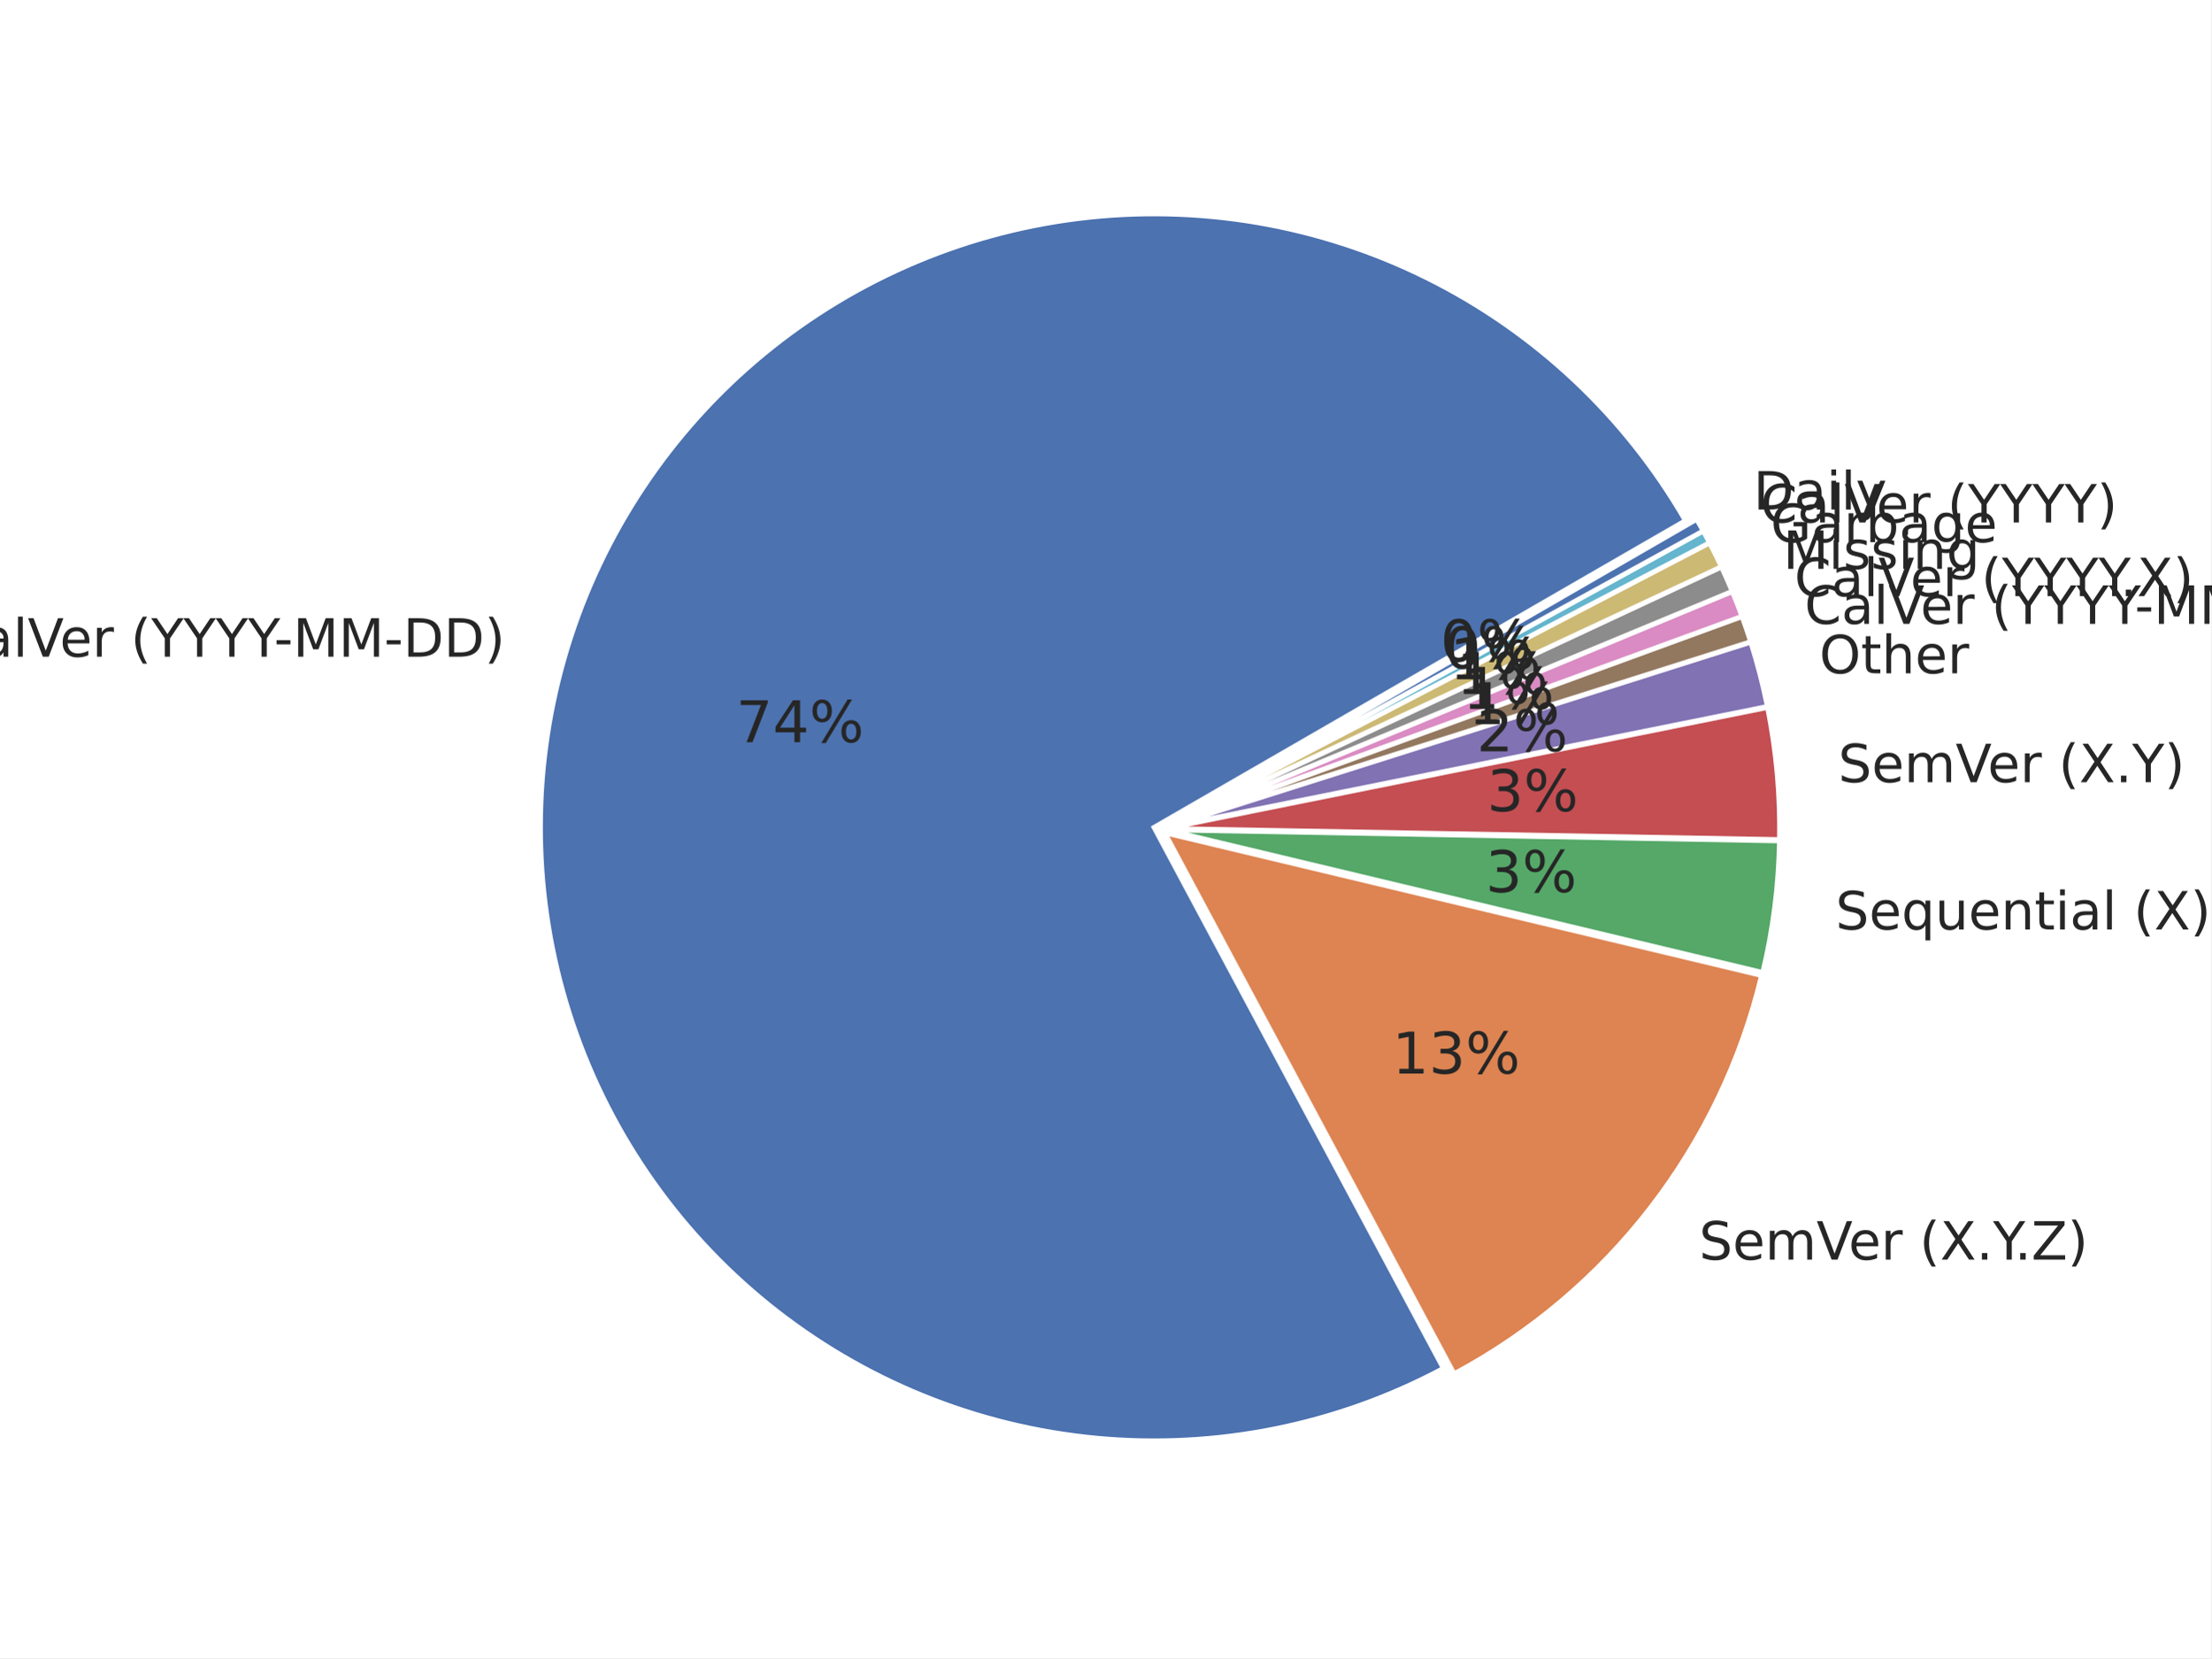
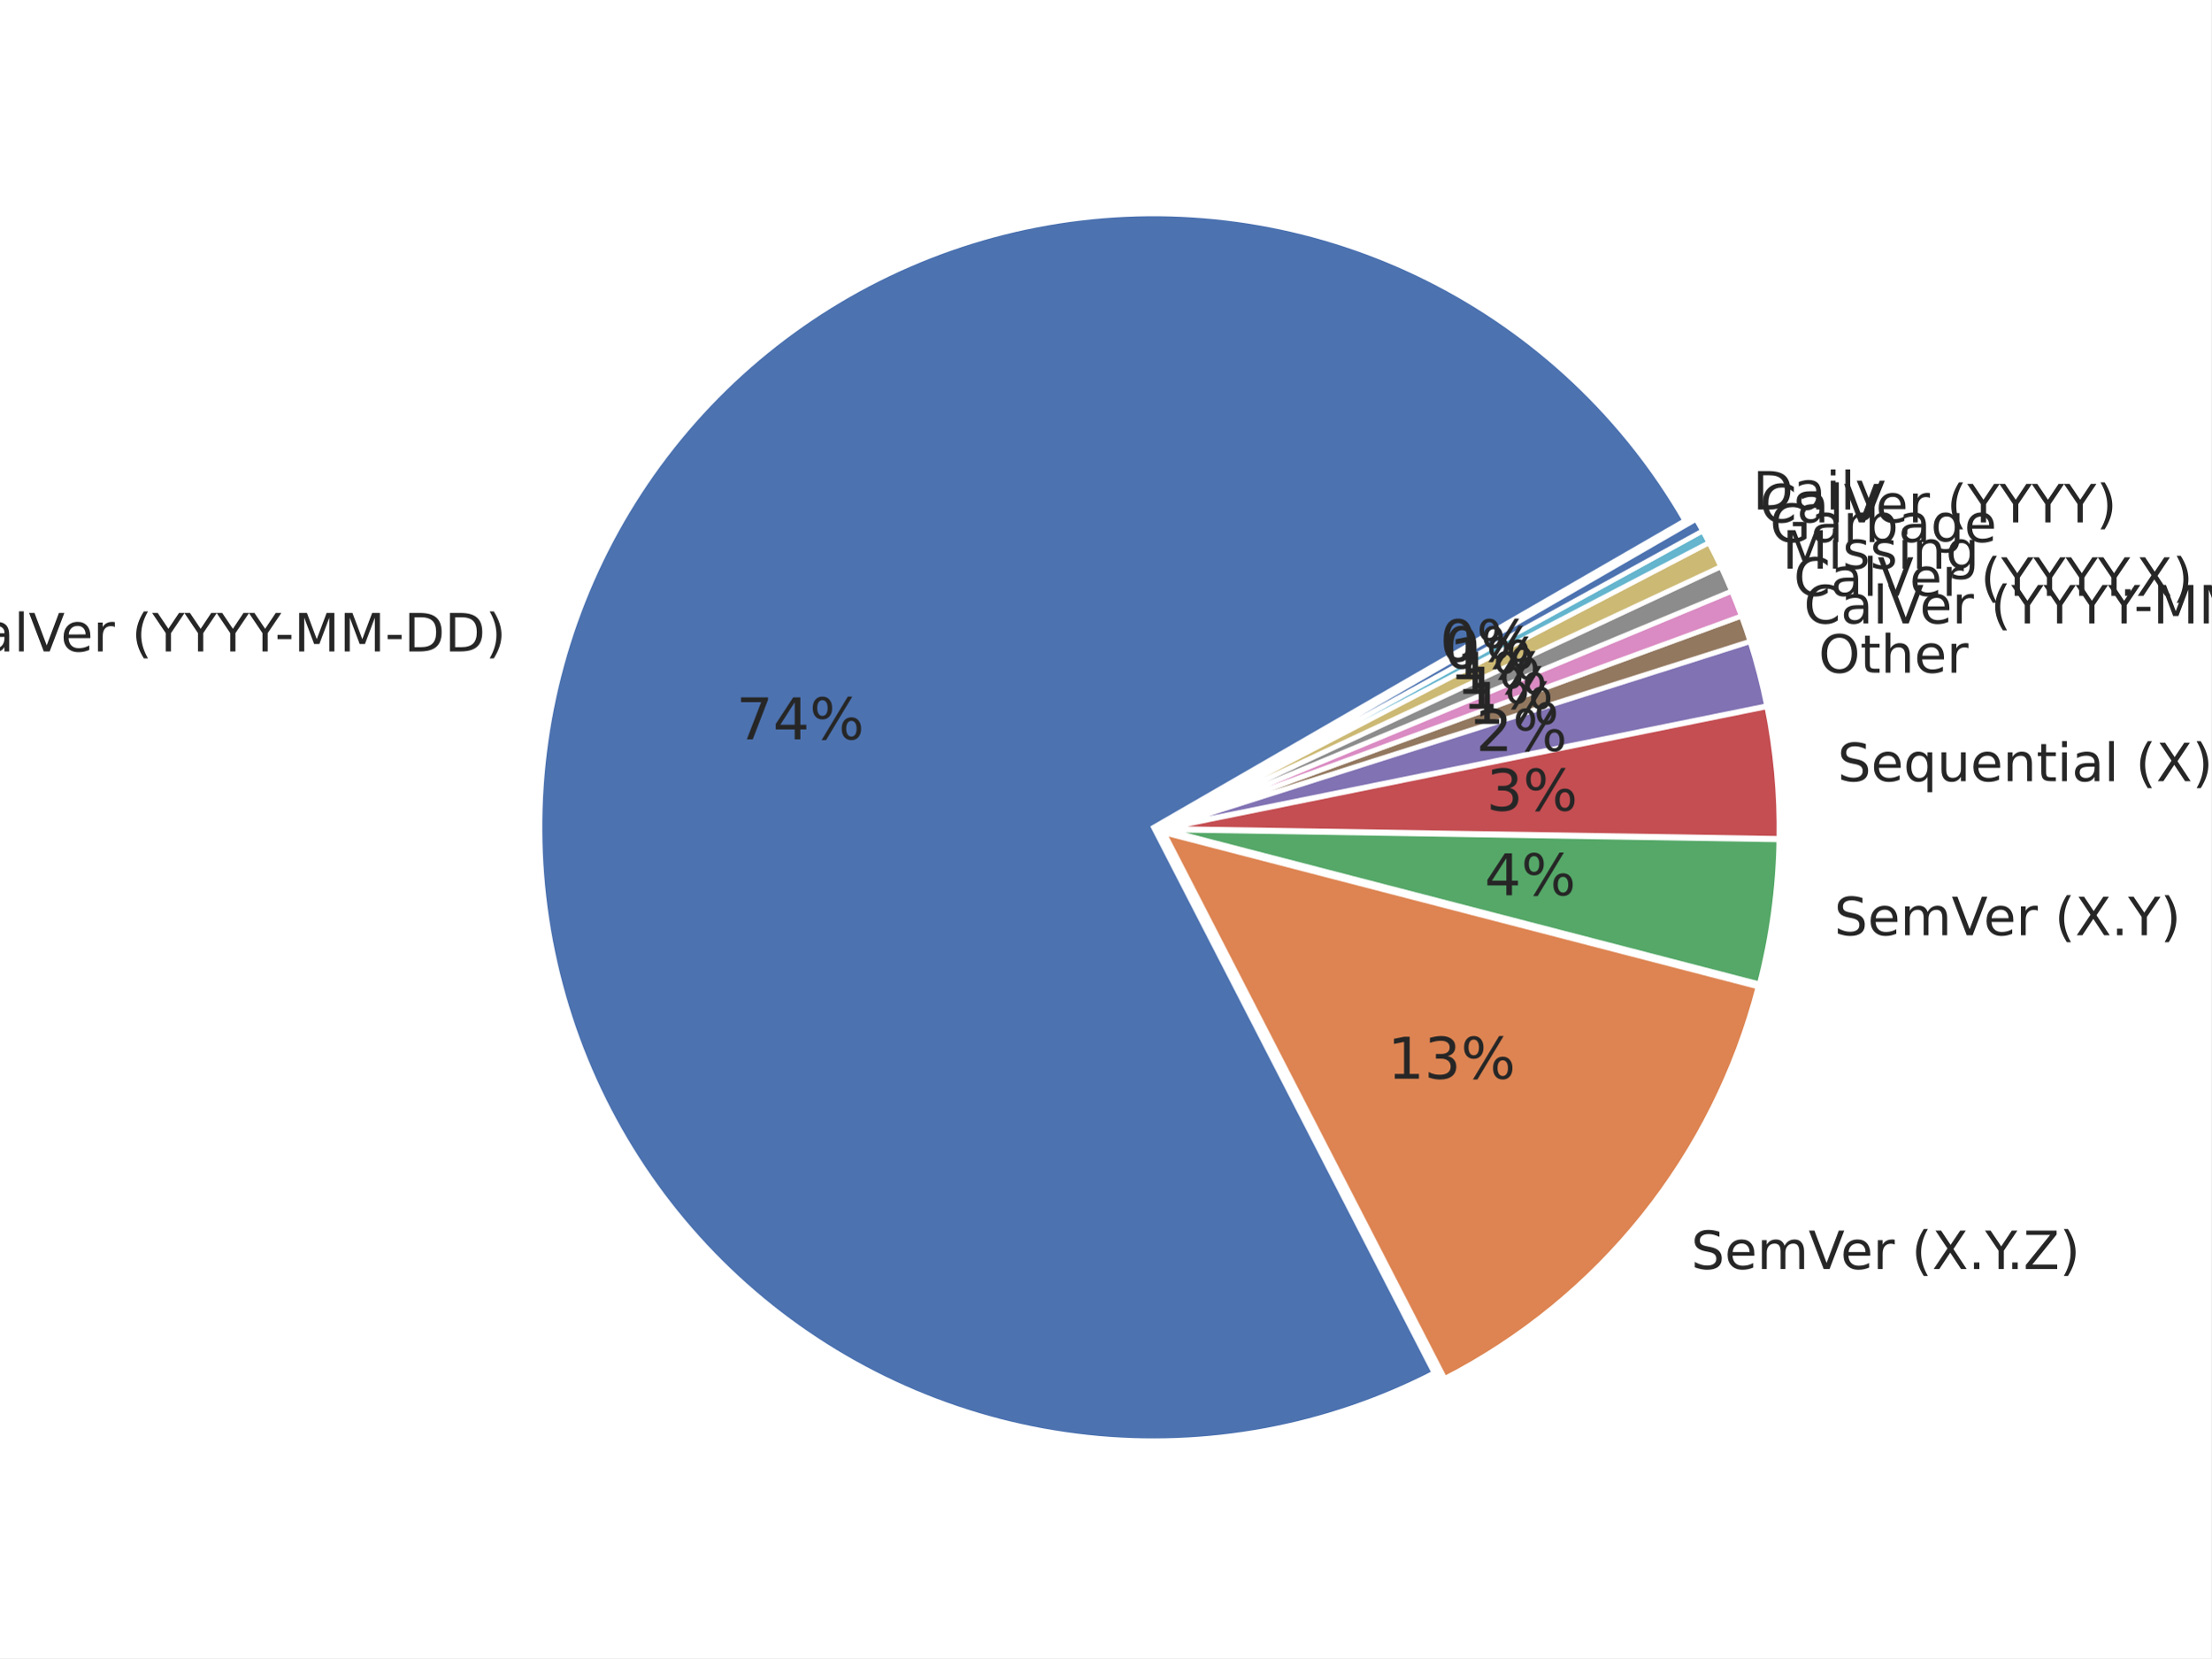
<svg xmlns="http://www.w3.org/2000/svg" xmlns:xlink="http://www.w3.org/1999/xlink" width="460.8pt" height="345.6pt" viewBox="0 0 460.8 345.6" version="1.1">
  <defs>
    <style type="text/css">*{stroke-linejoin: round; stroke-linecap: butt}</style>
  </defs>
  <g id="figure_1">
    <g id="patch_1">
      <path d="M 0 345.6  L 460.8 345.6  L 460.8 0  L 0 0  z " style="fill: #ffffff" />
    </g>
    <g id="axes_1">
      <g id="matplotlib.axis_1" />
      <g id="matplotlib.axis_2" />
      <g id="patch_2">
-         <path d="M 351.243 108.513  C 338.687 86.766 320 69.192 297.524 57.995  C 275.048 46.797 249.764 42.464 224.842 45.54  C 199.921 48.615 176.448 58.964 157.368 75.289  C 138.289 91.615 124.434 113.204 117.542 137.351  C 110.649 161.497 111.02 187.147 118.607 211.084  C 126.194 235.022 140.666 256.202 160.209 271.969  C 179.753 287.737 203.514 297.404 228.515 299.758  C 253.515 302.112 278.663 297.051 300.806 285.208  L 240.502 172.449  z " style="fill: #4c72b0; stroke: #ffffff; stroke-linejoin: miter" />
+         <path d="M 351.126 108.503  C 338.615 86.832 320.013 69.303 297.638 58.1  C 275.262 46.896 250.083 42.503 225.236 45.468  C 200.389 48.432 176.95 58.626 157.839 74.78  C 138.728 90.933 124.773 112.347 117.711 136.353  C 110.65 160.359 110.788 185.919 118.108 209.847  C 125.428 233.776 139.614 255.037 158.898 270.984  C 178.183 286.93 201.73 296.87 226.608 299.567  C 251.485 302.263 276.616 297.598 298.869 286.154  L 240.386 172.439  z " style="fill: #4c72b0; stroke: #ffffff; stroke-linejoin: miter" />
      </g>
      <g id="patch_3">
-         <path d="M 303.048 286.341  C 318.987 277.817 332.939 266.009 343.981 251.699  C 355.023 237.389 362.906 220.899 367.11 203.32  L 242.744 173.581  z " style="fill: #dd8452; stroke: #ffffff; stroke-linejoin: miter" />
+         <path d="M 301.094 287.313  C 317.112 279.075 331.21 267.545 342.462 253.48  C 353.715 239.415 361.869 223.129 366.39 205.693  L 242.611 173.599  z " style="fill: #dd8452; stroke: #ffffff; stroke-linejoin: miter" />
      </g>
      <g id="patch_4">
-         <path d="M 367.366 202.7  C 368.44 198.208 369.27 193.661 369.853 189.079  C 370.435 184.498 370.768 179.888 370.852 175.27  L 243.001 172.961  z " style="fill: #55a868; stroke: #ffffff; stroke-linejoin: miter" />
+         <path d="M 366.658 205.067  C 367.929 200.165 368.908 195.193 369.589 190.176  C 370.27 185.159 370.653 180.105 370.735 175.043  L 242.88 172.972  z " style="fill: #55a868; stroke: #ffffff; stroke-linejoin: miter" />
      </g>
      <g id="patch_5">
-         <path d="M 370.857 174.993  C 370.94 170.375 370.773 165.756 370.357 161.157  C 369.94 156.557 369.275 151.983 368.364 147.455  L 243.005 172.685  z " style="fill: #c44e52; stroke: #ffffff; stroke-linejoin: miter" />
+         <path d="M 370.741 174.753  C 370.816 170.151 370.642 165.549 370.22 160.965  C 369.798 156.382 369.129 151.825 368.216 147.313  L 242.886 172.683  z " style="fill: #c44e52; stroke: #ffffff; stroke-linejoin: miter" />
      </g>
      <g id="patch_6">
-         <path d="M 368.328 147.251  C 367.873 144.987 367.356 142.736 366.779 140.501  C 366.201 138.265 365.563 136.046 364.866 133.845  L 242.97 172.48  z " style="fill: #8172b3; stroke: #ffffff; stroke-linejoin: miter" />
+         <path d="M 368.18 147.11  C 367.724 144.854 367.207 142.612 366.629 140.385  C 366.052 138.157 365.414 135.946 364.717 133.753  L 242.85 172.479  z " style="fill: #8172b3; stroke: #ffffff; stroke-linejoin: miter" />
      </g>
      <g id="patch_7">
-         <path d="M 364.838 133.752  C 364.559 132.872 364.27 131.994 363.972 131.12  C 363.674 130.246 363.367 129.375 363.05 128.508  L 242.942 172.387  z " style="fill: #937860; stroke: #ffffff; stroke-linejoin: miter" />
+         <path d="M 364.689 133.66  C 364.411 132.783 364.123 131.909 363.825 131.038  C 363.527 130.168 363.22 129.3 362.904 128.436  L 242.823 172.387  z " style="fill: #937860; stroke: #ffffff; stroke-linejoin: miter" />
      </g>
      <g id="patch_8">
-         <path d="M 363.031 128.456  C 362.714 127.588 362.388 126.724 362.052 125.864  C 361.716 125.004 361.372 124.147 361.017 123.294  L 242.923 172.335  z " style="fill: #da8bc3; stroke: #ffffff; stroke-linejoin: miter" />
+         <path d="M 362.885 128.384  C 362.569 127.519 362.243 126.659 361.908 125.801  C 361.573 124.944 361.229 124.091 360.876 123.241  L 242.804 172.335  z " style="fill: #da8bc3; stroke: #ffffff; stroke-linejoin: miter" />
      </g>
      <g id="patch_9">
-         <path d="M 360.996 123.243  C 360.642 122.39 360.279 121.541 359.906 120.696  C 359.533 119.851 359.152 119.01 358.761 118.173  L 242.902 172.284  z " style="fill: #8c8c8c; stroke: #ffffff; stroke-linejoin: miter" />
+         <path d="M 360.855 123.19  C 360.501 122.34 360.139 121.494 359.767 120.652  C 359.396 119.81 359.015 118.972 358.625 118.138  L 242.782 172.284  z " style="fill: #8c8c8c; stroke: #ffffff; stroke-linejoin: miter" />
      </g>
      <g id="patch_10">
-         <path d="M 358.737 118.123  C 358.347 117.286 357.947 116.454 357.538 115.626  C 357.129 114.798 356.711 113.974 356.285 113.155  L 242.879 172.234  z " style="fill: #ccb974; stroke: #ffffff; stroke-linejoin: miter" />
+         <path d="M 358.602 118.088  C 358.212 117.255 357.813 116.425 357.406 115.6  C 356.998 114.775 356.582 113.954 356.156 113.138  L 242.759 172.234  z " style="fill: #ccb974; stroke: #ffffff; stroke-linejoin: miter" />
      </g>
      <g id="patch_11">
-         <path d="M 356.266 113.118  C 356.052 112.709 355.837 112.3 355.619 111.893  C 355.401 111.486 355.181 111.08 354.959 110.675  L 242.86 172.197  z " style="fill: #64b5cd; stroke: #ffffff; stroke-linejoin: miter" />
+         <path d="M 356.137 113.101  C 355.925 112.693 355.71 112.286 355.493 111.88  C 355.276 111.475 355.056 111.07 354.835 110.667  L 242.74 172.197  z " style="fill: #64b5cd; stroke: #ffffff; stroke-linejoin: miter" />
      </g>
      <g id="patch_12">
-         <path d="M 354.946 110.651  C 354.724 110.246 354.499 109.842 354.273 109.44  C 354.046 109.038 353.818 108.637 353.587 108.237  L 242.846 172.173  z " style="fill: #4c72b0; stroke: #ffffff; stroke-linejoin: miter" />
+         <path d="M 354.822 110.642  C 354.6 110.239 354.377 109.837 354.151 109.436  C 353.925 109.035 353.697 108.635 353.467 108.237  L 242.727 172.173  z " style="fill: #4c72b0; stroke: #ffffff; stroke-linejoin: miter" />
      </g>
      <g id="text_1">
-         <g style="fill: #262626" transform="translate(-11.70168 136.8762) scale(0.11 -0.11)">
+         <g style="fill: #262626" transform="translate(-11.50343 135.7799) scale(0.11 -0.11)">
          <defs>
            <path id="DejaVuSans-43" d="M 4122 4306  L 4122 3641  Q 3803 3938 3442 4084  Q 3081 4231 2675 4231  Q 1875 4231 1450 3742  Q 1025 3253 1025 2328  Q 1025 1406 1450 917  Q 1875 428 2675 428  Q 3081 428 3442 575  Q 3803 722 4122 1019  L 4122 359  Q 3791 134 3420 21  Q 3050 -91 2638 -91  Q 1578 -91 968 557  Q 359 1206 359 2328  Q 359 3453 968 4101  Q 1578 4750 2638 4750  Q 3056 4750 3426 4639  Q 3797 4528 4122 4306  z " transform="scale(0.015625)" />
            <path id="DejaVuSans-61" d="M 2194 1759  Q 1497 1759 1228 1600  Q 959 1441 959 1056  Q 959 750 1161 570  Q 1363 391 1709 391  Q 2188 391 2477 730  Q 2766 1069 2766 1631  L 2766 1759  L 2194 1759  z M 3341 1997  L 3341 0  L 2766 0  L 2766 531  Q 2569 213 2275 61  Q 1981 -91 1556 -91  Q 1019 -91 701 211  Q 384 513 384 1019  Q 384 1609 779 1909  Q 1175 2209 1959 2209  L 2766 2209  L 2766 2266  Q 2766 2663 2505 2880  Q 2244 3097 1772 3097  Q 1472 3097 1187 3025  Q 903 2953 641 2809  L 641 3341  Q 956 3463 1253 3523  Q 1550 3584 1831 3584  Q 2591 3584 2966 3190  Q 3341 2797 3341 1997  z " transform="scale(0.015625)" />
            <path id="DejaVuSans-6c" d="M 603 4863  L 1178 4863  L 1178 0  L 603 0  L 603 4863  z " transform="scale(0.015625)" />
            <path id="DejaVuSans-56" d="M 1831 0  L 50 4666  L 709 4666  L 2188 738  L 3669 4666  L 4325 4666  L 2547 0  L 1831 0  z " transform="scale(0.015625)" />
            <path id="DejaVuSans-65" d="M 3597 1894  L 3597 1613  L 953 1613  Q 991 1019 1311 708  Q 1631 397 2203 397  Q 2534 397 2845 478  Q 3156 559 3463 722  L 3463 178  Q 3153 47 2828 -22  Q 2503 -91 2169 -91  Q 1331 -91 842 396  Q 353 884 353 1716  Q 353 2575 817 3079  Q 1281 3584 2069 3584  Q 2775 3584 3186 3129  Q 3597 2675 3597 1894  z M 3022 2063  Q 3016 2534 2758 2815  Q 2500 3097 2075 3097  Q 1594 3097 1305 2825  Q 1016 2553 972 2059  L 3022 2063  z " transform="scale(0.015625)" />
            <path id="DejaVuSans-72" d="M 2631 2963  Q 2534 3019 2420 3045  Q 2306 3072 2169 3072  Q 1681 3072 1420 2755  Q 1159 2438 1159 1844  L 1159 0  L 581 0  L 581 3500  L 1159 3500  L 1159 2956  Q 1341 3275 1631 3429  Q 1922 3584 2338 3584  Q 2397 3584 2469 3576  Q 2541 3569 2628 3553  L 2631 2963  z " transform="scale(0.015625)" />
            <path id="DejaVuSans-20" transform="scale(0.015625)" />
            <path id="DejaVuSans-28" d="M 1984 4856  Q 1566 4138 1362 3434  Q 1159 2731 1159 2009  Q 1159 1288 1364 580  Q 1569 -128 1984 -844  L 1484 -844  Q 1016 -109 783 600  Q 550 1309 550 2009  Q 550 2706 781 3412  Q 1013 4119 1484 4856  L 1984 4856  z " transform="scale(0.015625)" />
            <path id="DejaVuSans-59" d="M -13 4666  L 666 4666  L 1959 2747  L 3244 4666  L 3922 4666  L 2272 2222  L 2272 0  L 1638 0  L 1638 2222  L -13 4666  z " transform="scale(0.015625)" />
            <path id="DejaVuSans-2d" d="M 313 2009  L 1997 2009  L 1997 1497  L 313 1497  L 313 2009  z " transform="scale(0.015625)" />
            <path id="DejaVuSans-4d" d="M 628 4666  L 1569 4666  L 2759 1491  L 3956 4666  L 4897 4666  L 4897 0  L 4281 0  L 4281 4097  L 3078 897  L 2444 897  L 1241 4097  L 1241 0  L 628 0  L 628 4666  z " transform="scale(0.015625)" />
            <path id="DejaVuSans-44" d="M 1259 4147  L 1259 519  L 2022 519  Q 2988 519 3436 956  Q 3884 1394 3884 2338  Q 3884 3275 3436 3711  Q 2988 4147 2022 4147  L 1259 4147  z M 628 4666  L 1925 4666  Q 3281 4666 3915 4102  Q 4550 3538 4550 2338  Q 4550 1131 3912 565  Q 3275 0 1925 0  L 628 0  L 628 4666  z " transform="scale(0.015625)" />
            <path id="DejaVuSans-29" d="M 513 4856  L 1013 4856  Q 1481 4119 1714 3412  Q 1947 2706 1947 2009  Q 1947 1309 1714 600  Q 1481 -109 1013 -844  L 513 -844  Q 928 -128 1133 580  Q 1338 1288 1338 2009  Q 1338 2731 1133 3434  Q 928 4138 513 4856  z " transform="scale(0.015625)" />
          </defs>
          <use xlink:href="#DejaVuSans-43" />
          <use xlink:href="#DejaVuSans-61" x="69.824" />
          <use xlink:href="#DejaVuSans-6c" x="131.104" />
          <use xlink:href="#DejaVuSans-56" x="158.887" />
          <use xlink:href="#DejaVuSans-65" x="219.545" />
          <use xlink:href="#DejaVuSans-72" x="281.068" />
          <use xlink:href="#DejaVuSans-20" x="322.182" />
          <use xlink:href="#DejaVuSans-28" x="353.969" />
          <use xlink:href="#DejaVuSans-59" x="392.982" />
          <use xlink:href="#DejaVuSans-59" x="454.066" />
          <use xlink:href="#DejaVuSans-59" x="515.15" />
          <use xlink:href="#DejaVuSans-59" x="576.234" />
          <use xlink:href="#DejaVuSans-2d" x="625.443" />
          <use xlink:href="#DejaVuSans-4d" x="661.527" />
          <use xlink:href="#DejaVuSans-4d" x="747.807" />
          <use xlink:href="#DejaVuSans-2d" x="834.086" />
          <use xlink:href="#DejaVuSans-44" x="870.17" />
          <use xlink:href="#DejaVuSans-44" x="947.172" />
          <use xlink:href="#DejaVuSans-29" x="1024.174" />
        </g>
      </g>
      <g id="text_2">
-         <g style="fill: #262626" transform="translate(153.39 154.7013) scale(0.12 -0.12)">
+         <g style="fill: #262626" transform="translate(153.4451 154.0988) scale(0.12 -0.12)">
          <defs>
            <path id="DejaVuSans-37" d="M 525 4666  L 3525 4666  L 3525 4397  L 1831 0  L 1172 0  L 2766 4134  L 525 4134  L 525 4666  z " transform="scale(0.015625)" />
            <path id="DejaVuSans-34" d="M 2419 4116  L 825 1625  L 2419 1625  L 2419 4116  z M 2253 4666  L 3047 4666  L 3047 1625  L 3713 1625  L 3713 1100  L 3047 1100  L 3047 0  L 2419 0  L 2419 1100  L 313 1100  L 313 1709  L 2253 4666  z " transform="scale(0.015625)" />
            <path id="DejaVuSans-25" d="M 4653 2053  Q 4381 2053 4226 1822  Q 4072 1591 4072 1178  Q 4072 772 4226 539  Q 4381 306 4653 306  Q 4919 306 5073 539  Q 5228 772 5228 1178  Q 5228 1588 5073 1820  Q 4919 2053 4653 2053  z M 4653 2450  Q 5147 2450 5437 2106  Q 5728 1763 5728 1178  Q 5728 594 5436 251  Q 5144 -91 4653 -91  Q 4153 -91 3862 251  Q 3572 594 3572 1178  Q 3572 1766 3864 2108  Q 4156 2450 4653 2450  z M 1428 4353  Q 1159 4353 1004 4120  Q 850 3888 850 3481  Q 850 3069 1003 2837  Q 1156 2606 1428 2606  Q 1700 2606 1854 2837  Q 2009 3069 2009 3481  Q 2009 3884 1853 4118  Q 1697 4353 1428 4353  z M 4250 4750  L 4750 4750  L 1831 -91  L 1331 -91  L 4250 4750  z M 1428 4750  Q 1922 4750 2215 4408  Q 2509 4066 2509 3481  Q 2509 2891 2217 2550  Q 1925 2209 1428 2209  Q 931 2209 642 2551  Q 353 2894 353 3481  Q 353 4063 643 4406  Q 934 4750 1428 4750  z " transform="scale(0.015625)" />
          </defs>
          <use xlink:href="#DejaVuSans-37" />
          <use xlink:href="#DejaVuSans-34" x="63.623" />
          <use xlink:href="#DejaVuSans-25" x="127.246" />
        </g>
      </g>
      <g id="text_3">
-         <g style="fill: #262626" transform="translate(354.1045 262.5463) scale(0.11 -0.11)">
+         <g style="fill: #262626" transform="translate(352.4475 264.5032) scale(0.11 -0.11)">
          <defs>
            <path id="DejaVuSans-53" d="M 3425 4513  L 3425 3897  Q 3066 4069 2747 4153  Q 2428 4238 2131 4238  Q 1616 4238 1336 4038  Q 1056 3838 1056 3469  Q 1056 3159 1242 3001  Q 1428 2844 1947 2747  L 2328 2669  Q 3034 2534 3370 2195  Q 3706 1856 3706 1288  Q 3706 609 3251 259  Q 2797 -91 1919 -91  Q 1588 -91 1214 -16  Q 841 59 441 206  L 441 856  Q 825 641 1194 531  Q 1563 422 1919 422  Q 2459 422 2753 634  Q 3047 847 3047 1241  Q 3047 1584 2836 1778  Q 2625 1972 2144 2069  L 1759 2144  Q 1053 2284 737 2584  Q 422 2884 422 3419  Q 422 4038 858 4394  Q 1294 4750 2059 4750  Q 2388 4750 2728 4690  Q 3069 4631 3425 4513  z " transform="scale(0.015625)" />
            <path id="DejaVuSans-6d" d="M 3328 2828  Q 3544 3216 3844 3400  Q 4144 3584 4550 3584  Q 5097 3584 5394 3201  Q 5691 2819 5691 2113  L 5691 0  L 5113 0  L 5113 2094  Q 5113 2597 4934 2840  Q 4756 3084 4391 3084  Q 3944 3084 3684 2787  Q 3425 2491 3425 1978  L 3425 0  L 2847 0  L 2847 2094  Q 2847 2600 2669 2842  Q 2491 3084 2119 3084  Q 1678 3084 1418 2786  Q 1159 2488 1159 1978  L 1159 0  L 581 0  L 581 3500  L 1159 3500  L 1159 2956  Q 1356 3278 1631 3431  Q 1906 3584 2284 3584  Q 2666 3584 2933 3390  Q 3200 3197 3328 2828  z " transform="scale(0.015625)" />
            <path id="DejaVuSans-58" d="M 403 4666  L 1081 4666  L 2241 2931  L 3406 4666  L 4084 4666  L 2584 2425  L 4184 0  L 3506 0  L 2194 1984  L 872 0  L 191 0  L 1856 2491  L 403 4666  z " transform="scale(0.015625)" />
            <path id="DejaVuSans-2e" d="M 684 794  L 1344 794  L 1344 0  L 684 0  L 684 794  z " transform="scale(0.015625)" />
            <path id="DejaVuSans-5a" d="M 359 4666  L 4025 4666  L 4025 4184  L 1075 531  L 4097 531  L 4097 0  L 288 0  L 288 481  L 3238 4134  L 359 4134  L 359 4666  z " transform="scale(0.015625)" />
          </defs>
          <use xlink:href="#DejaVuSans-53" />
          <use xlink:href="#DejaVuSans-65" x="63.477" />
          <use xlink:href="#DejaVuSans-6d" x="125" />
          <use xlink:href="#DejaVuSans-56" x="222.412" />
          <use xlink:href="#DejaVuSans-65" x="283.07" />
          <use xlink:href="#DejaVuSans-72" x="344.594" />
          <use xlink:href="#DejaVuSans-20" x="385.707" />
          <use xlink:href="#DejaVuSans-28" x="417.494" />
          <use xlink:href="#DejaVuSans-58" x="456.508" />
          <use xlink:href="#DejaVuSans-2e" x="525.014" />
          <use xlink:href="#DejaVuSans-59" x="556.801" />
          <use xlink:href="#DejaVuSans-2e" x="597.635" />
          <use xlink:href="#DejaVuSans-5a" x="629.422" />
          <use xlink:href="#DejaVuSans-29" x="697.928" />
        </g>
      </g>
      <g id="text_4">
-         <g style="fill: #262626" transform="translate(290.1503 223.7632) scale(0.12 -0.12)">
+         <g style="fill: #262626" transform="translate(289.1859 224.8387) scale(0.12 -0.12)">
          <defs>
            <path id="DejaVuSans-31" d="M 794 531  L 1825 531  L 1825 4091  L 703 3866  L 703 4441  L 1819 4666  L 2450 4666  L 2450 531  L 3481 531  L 3481 0  L 794 0  L 794 531  z " transform="scale(0.015625)" />
            <path id="DejaVuSans-33" d="M 2597 2516  Q 3050 2419 3304 2112  Q 3559 1806 3559 1356  Q 3559 666 3084 287  Q 2609 -91 1734 -91  Q 1441 -91 1130 -33  Q 819 25 488 141  L 488 750  Q 750 597 1062 519  Q 1375 441 1716 441  Q 2309 441 2620 675  Q 2931 909 2931 1356  Q 2931 1769 2642 2001  Q 2353 2234 1838 2234  L 1294 2234  L 1294 2753  L 1863 2753  Q 2328 2753 2575 2939  Q 2822 3125 2822 3475  Q 2822 3834 2567 4026  Q 2313 4219 1838 4219  Q 1578 4219 1281 4162  Q 984 4106 628 3988  L 628 4550  Q 988 4650 1302 4700  Q 1616 4750 1894 4750  Q 2613 4750 3031 4423  Q 3450 4097 3450 3541  Q 3450 3153 3228 2886  Q 3006 2619 2597 2516  z " transform="scale(0.015625)" />
          </defs>
          <use xlink:href="#DejaVuSans-31" />
          <use xlink:href="#DejaVuSans-33" x="63.623" />
          <use xlink:href="#DejaVuSans-25" x="127.246" />
        </g>
      </g>
      <g id="text_5">
-         <g style="fill: #262626" transform="translate(382.5378 193.7266) scale(0.11 -0.11)">
+         <g style="fill: #262626" transform="translate(382.26 194.9315) scale(0.11 -0.11)">
+           <use xlink:href="#DejaVuSans-53" />
+           <use xlink:href="#DejaVuSans-65" x="63.477" />
+           <use xlink:href="#DejaVuSans-6d" x="125" />
+           <use xlink:href="#DejaVuSans-56" x="222.412" />
+           <use xlink:href="#DejaVuSans-65" x="283.07" />
+           <use xlink:href="#DejaVuSans-72" x="344.594" />
+           <use xlink:href="#DejaVuSans-20" x="385.707" />
+           <use xlink:href="#DejaVuSans-28" x="417.494" />
+           <use xlink:href="#DejaVuSans-58" x="456.508" />
+           <use xlink:href="#DejaVuSans-2e" x="525.014" />
+           <use xlink:href="#DejaVuSans-59" x="556.801" />
+           <use xlink:href="#DejaVuSans-29" x="617.885" />
+         </g>
+       </g>
+       <g id="text_6">
+         <g style="fill: #262626" transform="translate(309.3869 186.6056) scale(0.12 -0.12)">
+           <use xlink:href="#DejaVuSans-34" />
+           <use xlink:href="#DejaVuSans-25" x="63.623" />
+         </g>
+       </g>
+       <g id="text_7">
+         <g style="fill: #262626" transform="translate(382.9533 162.8287) scale(0.11 -0.11)">
          <defs>
            <path id="DejaVuSans-71" d="M 947 1747  Q 947 1113 1208 752  Q 1469 391 1925 391  Q 2381 391 2643 752  Q 2906 1113 2906 1747  Q 2906 2381 2643 2742  Q 2381 3103 1925 3103  Q 1469 3103 1208 2742  Q 947 2381 947 1747  z M 2906 525  Q 2725 213 2448 61  Q 2172 -91 1784 -91  Q 1150 -91 751 415  Q 353 922 353 1747  Q 353 2572 751 3078  Q 1150 3584 1784 3584  Q 2172 3584 2448 3432  Q 2725 3281 2906 2969  L 2906 3500  L 3481 3500  L 3481 -1331  L 2906 -1331  L 2906 525  z " transform="scale(0.015625)" />
            <path id="DejaVuSans-75" d="M 544 1381  L 544 3500  L 1119 3500  L 1119 1403  Q 1119 906 1312 657  Q 1506 409 1894 409  Q 2359 409 2629 706  Q 2900 1003 2900 1516  L 2900 3500  L 3475 3500  L 3475 0  L 2900 0  L 2900 538  Q 2691 219 2414 64  Q 2138 -91 1772 -91  Q 1169 -91 856 284  Q 544 659 544 1381  z M 1991 3584  L 1991 3584  z " transform="scale(0.015625)" />
            <path id="DejaVuSans-6e" d="M 3513 2113  L 3513 0  L 2938 0  L 2938 2094  Q 2938 2591 2744 2837  Q 2550 3084 2163 3084  Q 1697 3084 1428 2787  Q 1159 2491 1159 1978  L 1159 0  L 581 0  L 581 3500  L 1159 3500  L 1159 2956  Q 1366 3272 1645 3428  Q 1925 3584 2291 3584  Q 2894 3584 3203 3211  Q 3513 2838 3513 2113  z " transform="scale(0.015625)" />
            <path id="DejaVuSans-74" d="M 1172 4494  L 1172 3500  L 2356 3500  L 2356 3053  L 1172 3053  L 1172 1153  Q 1172 725 1289 603  Q 1406 481 1766 481  L 2356 481  L 2356 0  L 1766 0  Q 1100 0 847 248  Q 594 497 594 1153  L 594 3053  L 172 3053  L 172 3500  L 594 3500  L 594 4494  L 1172 4494  z " transform="scale(0.015625)" />
            <path id="DejaVuSans-69" d="M 603 3500  L 1178 3500  L 1178 0  L 603 0  L 603 3500  z M 603 4863  L 1178 4863  L 1178 4134  L 603 4134  L 603 4863  z " transform="scale(0.015625)" />
          </defs>
          <use xlink:href="#DejaVuSans-53" />
          <use xlink:href="#DejaVuSans-65" x="63.477" />
          <use xlink:href="#DejaVuSans-71" x="125" />
          <use xlink:href="#DejaVuSans-75" x="188.477" />
          <use xlink:href="#DejaVuSans-65" x="251.855" />
          <use xlink:href="#DejaVuSans-6e" x="313.379" />
          <use xlink:href="#DejaVuSans-74" x="376.758" />
          <use xlink:href="#DejaVuSans-69" x="415.967" />
          <use xlink:href="#DejaVuSans-61" x="443.75" />
          <use xlink:href="#DejaVuSans-6c" x="505.029" />
          <use xlink:href="#DejaVuSans-20" x="532.812" />
          <use xlink:href="#DejaVuSans-28" x="564.6" />
          <use xlink:href="#DejaVuSans-58" x="603.613" />
          <use xlink:href="#DejaVuSans-29" x="672.119" />
        </g>
      </g>
-       <g id="text_6">
-         <g style="fill: #262626" transform="translate(309.5933 185.9434) scale(0.12 -0.12)">
+       <g id="text_8">
+         <g style="fill: #262626" transform="translate(309.7678 168.9635) scale(0.12 -0.12)">
          <use xlink:href="#DejaVuSans-33" />
          <use xlink:href="#DejaVuSans-25" x="63.623" />
        </g>
      </g>
-       <g id="text_7">
-         <g style="fill: #262626" transform="translate(383.0919 163.0392) scale(0.11 -0.11)">
-           <use xlink:href="#DejaVuSans-53" />
-           <use xlink:href="#DejaVuSans-65" x="63.477" />
-           <use xlink:href="#DejaVuSans-6d" x="125" />
-           <use xlink:href="#DejaVuSans-56" x="222.412" />
-           <use xlink:href="#DejaVuSans-65" x="283.07" />
-           <use xlink:href="#DejaVuSans-72" x="344.594" />
-           <use xlink:href="#DejaVuSans-20" x="385.707" />
-           <use xlink:href="#DejaVuSans-28" x="417.494" />
-           <use xlink:href="#DejaVuSans-58" x="456.508" />
-           <use xlink:href="#DejaVuSans-2e" x="525.014" />
-           <use xlink:href="#DejaVuSans-59" x="556.801" />
-           <use xlink:href="#DejaVuSans-29" x="617.885" />
-         </g>
-       </g>
-       <g id="text_8">
-         <g style="fill: #262626" transform="translate(309.8978 169.0791) scale(0.12 -0.12)">
-           <use xlink:href="#DejaVuSans-33" />
-           <use xlink:href="#DejaVuSans-25" x="63.623" />
-         </g>
-       </g>
      <g id="text_9">
-         <g style="fill: #262626" transform="translate(379.1595 140.3383) scale(0.11 -0.11)">
+         <g style="fill: #262626" transform="translate(379.007 140.2104) scale(0.11 -0.11)">
          <defs>
            <path id="DejaVuSans-4f" d="M 2522 4238  Q 1834 4238 1429 3725  Q 1025 3213 1025 2328  Q 1025 1447 1429 934  Q 1834 422 2522 422  Q 3209 422 3611 934  Q 4013 1447 4013 2328  Q 4013 3213 3611 3725  Q 3209 4238 2522 4238  z M 2522 4750  Q 3503 4750 4090 4092  Q 4678 3434 4678 2328  Q 4678 1225 4090 567  Q 3503 -91 2522 -91  Q 1538 -91 948 565  Q 359 1222 359 2328  Q 359 3434 948 4092  Q 1538 4750 2522 4750  z " transform="scale(0.015625)" />
            <path id="DejaVuSans-68" d="M 3513 2113  L 3513 0  L 2938 0  L 2938 2094  Q 2938 2591 2744 2837  Q 2550 3084 2163 3084  Q 1697 3084 1428 2787  Q 1159 2491 1159 1978  L 1159 0  L 581 0  L 581 4863  L 1159 4863  L 1159 2956  Q 1366 3272 1645 3428  Q 1925 3584 2291 3584  Q 2894 3584 3203 3211  Q 3513 2838 3513 2113  z " transform="scale(0.015625)" />
          </defs>
          <use xlink:href="#DejaVuSans-4f" />
          <use xlink:href="#DejaVuSans-74" x="78.711" />
          <use xlink:href="#DejaVuSans-68" x="117.92" />
          <use xlink:href="#DejaVuSans-65" x="181.299" />
          <use xlink:href="#DejaVuSans-72" x="242.822" />
        </g>
      </g>
      <g id="text_10">
-         <g style="fill: #262626" transform="translate(307.7368 156.6039) scale(0.12 -0.12)">
+         <g style="fill: #262626" transform="translate(307.5992 156.5336) scale(0.12 -0.12)">
          <defs>
            <path id="DejaVuSans-32" d="M 1228 531  L 3431 531  L 3431 0  L 469 0  L 469 531  Q 828 903 1448 1529  Q 2069 2156 2228 2338  Q 2531 2678 2651 2914  Q 2772 3150 2772 3378  Q 2772 3750 2511 3984  Q 2250 4219 1831 4219  Q 1534 4219 1204 4116  Q 875 4013 500 3803  L 500 4441  Q 881 4594 1212 4672  Q 1544 4750 1819 4750  Q 2544 4750 2975 4387  Q 3406 4025 3406 3419  Q 3406 3131 3298 2873  Q 3191 2616 2906 2266  Q 2828 2175 2409 1742  Q 1991 1309 1228 531  z " transform="scale(0.015625)" />
          </defs>
          <use xlink:href="#DejaVuSans-32" />
          <use xlink:href="#DejaVuSans-25" x="63.623" />
        </g>
      </g>
      <g id="text_11">
-         <g style="fill: #262626" transform="translate(376.0754 130.0289) scale(0.11 -0.11)">
+         <g style="fill: #262626" transform="translate(375.9252 129.9389) scale(0.11 -0.11)">
          <use xlink:href="#DejaVuSans-43" />
          <use xlink:href="#DejaVuSans-61" x="69.824" />
          <use xlink:href="#DejaVuSans-6c" x="131.104" />
          <use xlink:href="#DejaVuSans-56" x="158.887" />
          <use xlink:href="#DejaVuSans-65" x="219.545" />
          <use xlink:href="#DejaVuSans-72" x="281.068" />
          <use xlink:href="#DejaVuSans-20" x="322.182" />
          <use xlink:href="#DejaVuSans-28" x="353.969" />
          <use xlink:href="#DejaVuSans-59" x="392.982" />
          <use xlink:href="#DejaVuSans-59" x="454.066" />
          <use xlink:href="#DejaVuSans-59" x="515.15" />
          <use xlink:href="#DejaVuSans-59" x="576.234" />
          <use xlink:href="#DejaVuSans-2d" x="625.443" />
          <use xlink:href="#DejaVuSans-4d" x="661.527" />
          <use xlink:href="#DejaVuSans-4d" x="747.807" />
          <use xlink:href="#DejaVuSans-29" x="834.086" />
        </g>
      </g>
      <g id="text_12">
-         <g style="fill: #262626" transform="translate(306.0419 150.9384) scale(0.12 -0.12)">
+         <g style="fill: #262626" transform="translate(305.9056 150.8889) scale(0.12 -0.12)">
          <use xlink:href="#DejaVuSans-31" />
          <use xlink:href="#DejaVuSans-25" x="63.623" />
        </g>
      </g>
      <g id="text_13">
-         <g style="fill: #262626" transform="translate(373.965 124.2523) scale(0.11 -0.11)">
+         <g style="fill: #262626" transform="translate(373.8187 124.1834) scale(0.11 -0.11)">
          <use xlink:href="#DejaVuSans-43" />
          <use xlink:href="#DejaVuSans-61" x="69.824" />
          <use xlink:href="#DejaVuSans-6c" x="131.104" />
          <use xlink:href="#DejaVuSans-56" x="158.887" />
          <use xlink:href="#DejaVuSans-65" x="219.545" />
          <use xlink:href="#DejaVuSans-72" x="281.068" />
          <use xlink:href="#DejaVuSans-20" x="322.182" />
          <use xlink:href="#DejaVuSans-28" x="353.969" />
          <use xlink:href="#DejaVuSans-59" x="392.982" />
          <use xlink:href="#DejaVuSans-59" x="454.066" />
          <use xlink:href="#DejaVuSans-59" x="515.15" />
          <use xlink:href="#DejaVuSans-59" x="576.234" />
          <use xlink:href="#DejaVuSans-2e" x="617.068" />
          <use xlink:href="#DejaVuSans-58" x="648.855" />
          <use xlink:href="#DejaVuSans-29" x="717.361" />
        </g>
      </g>
      <g id="text_14">
-         <g style="fill: #262626" transform="translate(304.8821 147.7638) scale(0.12 -0.12)">
+         <g style="fill: #262626" transform="translate(304.7479 147.726) scale(0.12 -0.12)">
          <use xlink:href="#DejaVuSans-31" />
          <use xlink:href="#DejaVuSans-25" x="63.623" />
        </g>
      </g>
      <g id="text_15">
-         <g style="fill: #262626" transform="translate(371.6064 118.5726) scale(0.11 -0.11)">
+         <g style="fill: #262626" transform="translate(371.4656 118.5242) scale(0.11 -0.11)">
          <defs>
            <path id="DejaVuSans-73" d="M 2834 3397  L 2834 2853  Q 2591 2978 2328 3040  Q 2066 3103 1784 3103  Q 1356 3103 1142 2972  Q 928 2841 928 2578  Q 928 2378 1081 2264  Q 1234 2150 1697 2047  L 1894 2003  Q 2506 1872 2764 1633  Q 3022 1394 3022 966  Q 3022 478 2636 193  Q 2250 -91 1575 -91  Q 1294 -91 989 -36  Q 684 19 347 128  L 347 722  Q 666 556 975 473  Q 1284 391 1588 391  Q 1994 391 2212 530  Q 2431 669 2431 922  Q 2431 1156 2273 1281  Q 2116 1406 1581 1522  L 1381 1569  Q 847 1681 609 1914  Q 372 2147 372 2553  Q 372 3047 722 3315  Q 1072 3584 1716 3584  Q 2034 3584 2315 3537  Q 2597 3491 2834 3397  z " transform="scale(0.015625)" />
            <path id="DejaVuSans-67" d="M 2906 1791  Q 2906 2416 2648 2759  Q 2391 3103 1925 3103  Q 1463 3103 1205 2759  Q 947 2416 947 1791  Q 947 1169 1205 825  Q 1463 481 1925 481  Q 2391 481 2648 825  Q 2906 1169 2906 1791  z M 3481 434  Q 3481 -459 3084 -895  Q 2688 -1331 1869 -1331  Q 1566 -1331 1297 -1286  Q 1028 -1241 775 -1147  L 775 -588  Q 1028 -725 1275 -790  Q 1522 -856 1778 -856  Q 2344 -856 2625 -561  Q 2906 -266 2906 331  L 2906 616  Q 2728 306 2450 153  Q 2172 0 1784 0  Q 1141 0 747 490  Q 353 981 353 1791  Q 353 2603 747 3093  Q 1141 3584 1784 3584  Q 2172 3584 2450 3431  Q 2728 3278 2906 2969  L 2906 3500  L 3481 3500  L 3481 434  z " transform="scale(0.015625)" />
          </defs>
          <use xlink:href="#DejaVuSans-4d" />
          <use xlink:href="#DejaVuSans-69" x="86.279" />
          <use xlink:href="#DejaVuSans-73" x="114.062" />
          <use xlink:href="#DejaVuSans-73" x="166.162" />
          <use xlink:href="#DejaVuSans-69" x="218.262" />
          <use xlink:href="#DejaVuSans-6e" x="246.045" />
          <use xlink:href="#DejaVuSans-67" x="309.424" />
        </g>
      </g>
      <g id="text_16">
-         <g style="fill: #262626" transform="translate(303.586 144.6425) scale(0.12 -0.12)">
+         <g style="fill: #262626" transform="translate(303.4548 144.616) scale(0.12 -0.12)">
          <use xlink:href="#DejaVuSans-31" />
          <use xlink:href="#DejaVuSans-25" x="63.623" />
        </g>
      </g>
      <g id="text_17">
-         <g style="fill: #262626" transform="translate(369.0039 113.0003) scale(0.11 -0.11)">
+         <g style="fill: #262626" transform="translate(368.8704 112.9719) scale(0.11 -0.11)">
          <defs>
            <path id="DejaVuSans-47" d="M 3809 666  L 3809 1919  L 2778 1919  L 2778 2438  L 4434 2438  L 4434 434  Q 4069 175 3628 42  Q 3188 -91 2688 -91  Q 1594 -91 976 548  Q 359 1188 359 2328  Q 359 3472 976 4111  Q 1594 4750 2688 4750  Q 3144 4750 3555 4637  Q 3966 4525 4313 4306  L 4313 3634  Q 3963 3931 3569 4081  Q 3175 4231 2741 4231  Q 1884 4231 1454 3753  Q 1025 3275 1025 2328  Q 1025 1384 1454 906  Q 1884 428 2741 428  Q 3075 428 3337 486  Q 3600 544 3809 666  z " transform="scale(0.015625)" />
            <path id="DejaVuSans-62" d="M 3116 1747  Q 3116 2381 2855 2742  Q 2594 3103 2138 3103  Q 1681 3103 1420 2742  Q 1159 2381 1159 1747  Q 1159 1113 1420 752  Q 1681 391 2138 391  Q 2594 391 2855 752  Q 3116 1113 3116 1747  z M 1159 2969  Q 1341 3281 1617 3432  Q 1894 3584 2278 3584  Q 2916 3584 3314 3078  Q 3713 2572 3713 1747  Q 3713 922 3314 415  Q 2916 -91 2278 -91  Q 1894 -91 1617 61  Q 1341 213 1159 525  L 1159 0  L 581 0  L 581 4863  L 1159 4863  L 1159 2969  z " transform="scale(0.015625)" />
          </defs>
          <use xlink:href="#DejaVuSans-47" />
          <use xlink:href="#DejaVuSans-61" x="77.49" />
          <use xlink:href="#DejaVuSans-72" x="138.77" />
          <use xlink:href="#DejaVuSans-62" x="179.883" />
          <use xlink:href="#DejaVuSans-61" x="243.359" />
          <use xlink:href="#DejaVuSans-67" x="304.639" />
          <use xlink:href="#DejaVuSans-65" x="368.115" />
        </g>
      </g>
      <g id="text_18">
-         <g style="fill: #262626" transform="translate(302.1558 141.5803) scale(0.12 -0.12)">
+         <g style="fill: #262626" transform="translate(302.0286 141.5647) scale(0.12 -0.12)">
          <use xlink:href="#DejaVuSans-31" />
          <use xlink:href="#DejaVuSans-25" x="63.623" />
        </g>
      </g>
      <g id="text_19">
-         <g style="fill: #262626" transform="translate(366.895 108.898) scale(0.11 -0.11)">
+         <g style="fill: #262626" transform="translate(366.768 108.884) scale(0.11 -0.11)">
          <use xlink:href="#DejaVuSans-43" />
          <use xlink:href="#DejaVuSans-61" x="69.824" />
          <use xlink:href="#DejaVuSans-6c" x="131.104" />
          <use xlink:href="#DejaVuSans-56" x="158.887" />
          <use xlink:href="#DejaVuSans-65" x="219.545" />
          <use xlink:href="#DejaVuSans-72" x="281.068" />
          <use xlink:href="#DejaVuSans-20" x="322.182" />
          <use xlink:href="#DejaVuSans-28" x="353.969" />
          <use xlink:href="#DejaVuSans-59" x="392.982" />
          <use xlink:href="#DejaVuSans-59" x="454.066" />
          <use xlink:href="#DejaVuSans-59" x="515.15" />
          <use xlink:href="#DejaVuSans-59" x="576.234" />
          <use xlink:href="#DejaVuSans-29" x="637.318" />
        </g>
      </g>
      <g id="text_20">
-         <g style="fill: #262626" transform="translate(300.9968 139.3259) scale(0.12 -0.12)">
+         <g style="fill: #262626" transform="translate(300.8733 139.3182) scale(0.12 -0.12)">
          <defs>
            <path id="DejaVuSans-30" d="M 2034 4250  Q 1547 4250 1301 3770  Q 1056 3291 1056 2328  Q 1056 1369 1301 889  Q 1547 409 2034 409  Q 2525 409 2770 889  Q 3016 1369 3016 2328  Q 3016 3291 2770 3770  Q 2525 4250 2034 4250  z M 2034 4750  Q 2819 4750 3233 4129  Q 3647 3509 3647 2328  Q 3647 1150 3233 529  Q 2819 -91 2034 -91  Q 1250 -91 836 529  Q 422 1150 422 2328  Q 422 3509 836 4129  Q 1250 4750 2034 4750  z " transform="scale(0.015625)" />
          </defs>
          <use xlink:href="#DejaVuSans-30" />
          <use xlink:href="#DejaVuSans-25" x="63.623" />
        </g>
      </g>
      <g id="text_21">
-         <g style="fill: #262626" transform="translate(365.4154 106.2021) scale(0.11 -0.11)">
+         <g style="fill: #262626" transform="translate(365.2934 106.1975) scale(0.11 -0.11)">
          <defs>
            <path id="DejaVuSans-79" d="M 2059 -325  Q 1816 -950 1584 -1140  Q 1353 -1331 966 -1331  L 506 -1331  L 506 -850  L 844 -850  Q 1081 -850 1212 -737  Q 1344 -625 1503 -206  L 1606 56  L 191 3500  L 800 3500  L 1894 763  L 2988 3500  L 3597 3500  L 2059 -325  z " transform="scale(0.015625)" />
          </defs>
          <use xlink:href="#DejaVuSans-44" />
          <use xlink:href="#DejaVuSans-61" x="77.002" />
          <use xlink:href="#DejaVuSans-69" x="138.281" />
          <use xlink:href="#DejaVuSans-6c" x="166.064" />
          <use xlink:href="#DejaVuSans-79" x="193.848" />
        </g>
      </g>
      <g id="text_22">
-         <g style="fill: #262626" transform="translate(300.1837 137.8444) scale(0.12 -0.12)">
+         <g style="fill: #262626" transform="translate(300.0629 137.8418) scale(0.12 -0.12)">
          <use xlink:href="#DejaVuSans-30" />
          <use xlink:href="#DejaVuSans-25" x="63.623" />
        </g>
      </g>
    </g>
  </g>
</svg>
